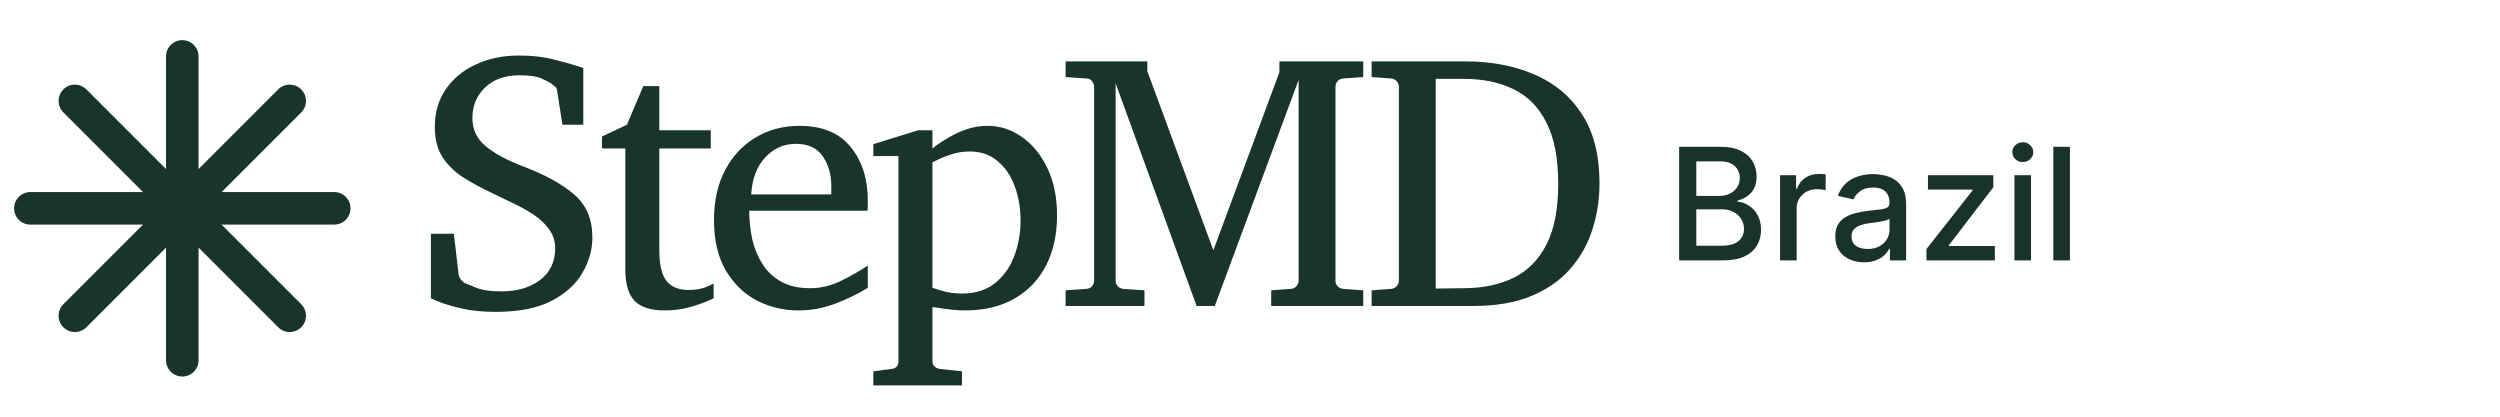
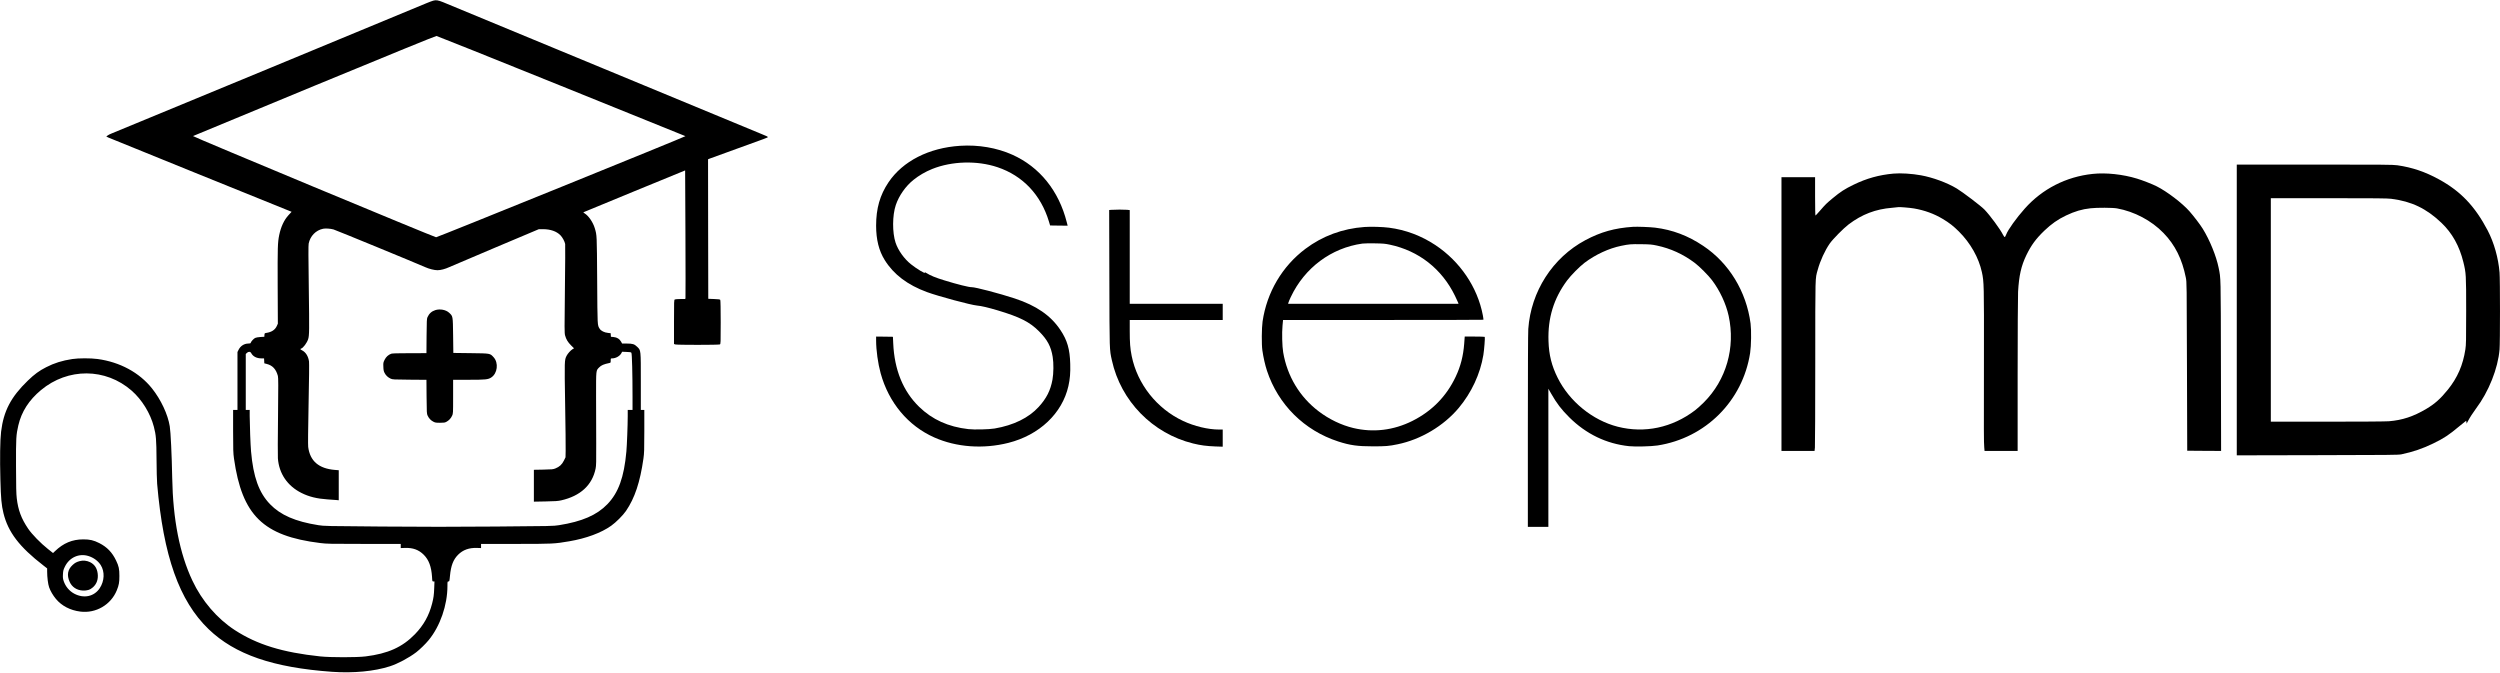
- <svg xmlns="http://www.w3.org/2000/svg" width="192" height="32" viewBox="0 0 192 32" fill="none">
-   <path d="M14 4.333V27.667M22.25 7.75L5.75 24.25M25.667 16H2.333M22.25 24.25L5.75 7.75" stroke="#19332D" stroke-width="2.5" stroke-linecap="round" stroke-linejoin="round" />
-   <path d="M45.494 18.236C45.494 19.175 45.239 20.082 44.728 20.957C44.227 21.832 43.43 22.552 42.336 23.117C41.251 23.673 39.829 23.951 38.07 23.951C37.068 23.951 36.193 23.865 35.445 23.691C34.698 23.518 34.119 23.345 33.709 23.172C33.299 22.999 33.094 22.912 33.094 22.912V17.949H34.857L35.227 21.121C35.245 21.23 35.304 21.349 35.404 21.477C35.505 21.604 35.6 21.691 35.691 21.736C35.737 21.745 36.001 21.855 36.484 22.064C36.977 22.274 37.656 22.379 38.522 22.379C39.715 22.379 40.7 22.087 41.475 21.504C42.249 20.921 42.637 20.109 42.637 19.07C42.637 18.505 42.477 18.013 42.158 17.594C41.848 17.165 41.443 16.787 40.941 16.459C40.44 16.131 39.902 15.835 39.328 15.57C38.763 15.297 38.225 15.037 37.715 14.791C36.949 14.426 36.238 14.039 35.582 13.629C34.926 13.21 34.397 12.695 33.996 12.084C33.595 11.473 33.395 10.694 33.395 9.746C33.395 8.634 33.677 7.668 34.242 6.848C34.807 6.027 35.578 5.394 36.553 4.947C37.528 4.492 38.631 4.264 39.861 4.264C40.864 4.264 41.748 4.364 42.514 4.564C43.279 4.756 43.958 4.947 44.551 5.139L44.797 5.221V9.582H43.197L42.773 6.902C42.755 6.775 42.696 6.684 42.596 6.629C42.505 6.565 42.418 6.492 42.336 6.41C42.263 6.355 42.035 6.237 41.652 6.055C41.279 5.872 40.695 5.781 39.902 5.781C38.781 5.781 37.897 6.096 37.25 6.725C36.603 7.344 36.279 8.128 36.279 9.076C36.279 9.933 36.612 10.644 37.277 11.209C37.952 11.774 38.918 12.298 40.176 12.781C41.871 13.419 43.179 14.139 44.1 14.941C45.029 15.734 45.494 16.833 45.494 18.236ZM54.806 21.791V22.912C54.806 22.912 54.628 22.99 54.273 23.145C53.926 23.299 53.466 23.454 52.892 23.609C52.327 23.764 51.707 23.842 51.032 23.842C49.984 23.842 49.218 23.596 48.736 23.104C48.261 22.602 48.025 21.8 48.025 20.697V11.4H46.233V10.484L48.148 9.582L49.405 6.615H50.636V10.006H54.587V11.4H50.636V19.221C50.636 20.333 50.823 21.121 51.196 21.586C51.57 22.042 52.131 22.27 52.878 22.27C53.425 22.27 53.881 22.192 54.245 22.037C54.619 21.873 54.806 21.791 54.806 21.791ZM66.647 22.105C65.863 22.588 65.015 22.999 64.104 23.336C63.201 23.673 62.276 23.842 61.328 23.842C60.198 23.842 59.136 23.591 58.143 23.09C57.158 22.579 56.361 21.809 55.75 20.779C55.14 19.749 54.834 18.455 54.834 16.896C54.834 15.438 55.117 14.167 55.682 13.082C56.247 11.997 57.026 11.159 58.02 10.566C59.013 9.965 60.144 9.664 61.41 9.664C63.151 9.664 64.459 10.206 65.334 11.291C66.209 12.367 66.647 13.738 66.647 15.406C66.647 15.497 66.647 15.62 66.647 15.775C66.647 15.921 66.638 16.058 66.619 16.186H57.541C57.541 16.896 57.614 17.607 57.76 18.318C57.915 19.02 58.17 19.658 58.526 20.232C58.881 20.807 59.36 21.267 59.961 21.613C60.563 21.96 61.315 22.133 62.217 22.133C63.019 22.133 63.798 21.951 64.555 21.586C65.32 21.212 66.018 20.816 66.647 20.396V22.105ZM63.844 14.928V14.312C63.844 13.392 63.621 12.617 63.174 11.988C62.737 11.359 62.053 11.045 61.123 11.045C60.203 11.045 59.419 11.391 58.772 12.084C58.125 12.777 57.765 13.725 57.692 14.928H63.844ZM81.181 16.555C81.181 18.022 80.898 19.303 80.333 20.396C79.768 21.49 78.957 22.338 77.9 22.939C76.843 23.541 75.576 23.842 74.099 23.842C73.762 23.842 73.397 23.819 73.005 23.773C72.622 23.728 72.294 23.682 72.021 23.637C71.747 23.6 71.611 23.582 71.611 23.582V27.752C71.611 27.925 71.67 28.062 71.788 28.162C71.907 28.262 72.053 28.322 72.226 28.34L73.88 28.518V29.598H67.072V28.518L68.412 28.34C68.803 28.312 68.999 28.116 68.999 27.752V11.988H67.072V11.072L70.517 10.006H71.611V11.4C71.611 11.4 71.725 11.314 71.953 11.141C72.189 10.967 72.504 10.767 72.896 10.539C73.297 10.302 73.748 10.097 74.249 9.924C74.76 9.751 75.288 9.664 75.835 9.664C76.802 9.664 77.686 9.951 78.488 10.525C79.299 11.091 79.951 11.888 80.443 12.918C80.935 13.948 81.181 15.16 81.181 16.555ZM78.378 16.951C78.378 15.985 78.228 15.101 77.927 14.299C77.635 13.497 77.198 12.854 76.615 12.371C76.04 11.879 75.325 11.633 74.468 11.633C74.003 11.633 73.552 11.701 73.115 11.838C72.677 11.975 72.317 12.116 72.034 12.262C71.752 12.398 71.611 12.467 71.611 12.467V22.105C71.611 22.105 71.843 22.178 72.308 22.324C72.782 22.47 73.306 22.543 73.88 22.543C74.91 22.543 75.753 22.279 76.409 21.75C77.075 21.221 77.567 20.533 77.886 19.686C78.214 18.829 78.378 17.917 78.378 16.951ZM104.698 23.5H97.629V22.297L99.12 22.188C99.32 22.169 99.471 22.096 99.571 21.969C99.68 21.841 99.735 21.709 99.735 21.572V6.137L93.295 23.5H91.901L85.68 6.396V21.572C85.68 21.709 85.73 21.841 85.831 21.969C85.94 22.096 86.095 22.169 86.295 22.188L87.895 22.297V23.5H81.838V22.297L83.438 22.188C83.638 22.169 83.784 22.096 83.876 21.969C83.976 21.841 84.026 21.709 84.026 21.572V6.643C84.026 6.506 83.976 6.374 83.876 6.246C83.784 6.109 83.638 6.036 83.438 6.027L81.838 5.918V4.715H88.114V5.467L93.186 19.221L98.258 5.549V4.715H104.698V5.918L103.18 6.027C102.98 6.036 102.825 6.109 102.715 6.246C102.615 6.374 102.565 6.506 102.565 6.643V21.572C102.565 21.709 102.615 21.841 102.715 21.969C102.825 22.096 102.98 22.169 103.18 22.188L104.698 22.297V23.5ZM122.841 14.066C122.841 15.288 122.664 16.463 122.308 17.594C121.953 18.724 121.388 19.736 120.613 20.629C119.847 21.513 118.845 22.215 117.605 22.734C116.375 23.245 114.88 23.5 113.121 23.5H105.341V22.297L106.818 22.188C107.018 22.169 107.169 22.096 107.269 21.969C107.379 21.841 107.433 21.709 107.433 21.572V6.643C107.433 6.506 107.379 6.374 107.269 6.246C107.169 6.109 107.018 6.036 106.818 6.027L105.341 5.918V4.715H112.56C114.52 4.715 116.274 5.048 117.824 5.713C119.373 6.369 120.595 7.385 121.488 8.762C122.39 10.138 122.841 11.906 122.841 14.066ZM119.67 14.121C119.67 12.162 119.369 10.594 118.767 9.418C118.175 8.233 117.332 7.376 116.238 6.848C115.153 6.319 113.873 6.055 112.396 6.055H110.263V22.16L112.533 22.133C113.973 22.115 115.226 21.841 116.293 21.312C117.359 20.775 118.188 19.922 118.781 18.756C119.373 17.589 119.67 16.044 119.67 14.121Z" fill="#19332D" />
-   <path d="M128.959 20V11.273H132.155C132.774 11.273 133.287 11.375 133.693 11.579C134.099 11.781 134.403 12.055 134.605 12.402C134.807 12.746 134.908 13.133 134.908 13.565C134.908 13.929 134.841 14.236 134.707 14.486C134.574 14.733 134.395 14.932 134.17 15.082C133.949 15.23 133.705 15.338 133.438 15.406V15.492C133.727 15.506 134.01 15.599 134.286 15.773C134.564 15.943 134.794 16.186 134.976 16.501C135.158 16.817 135.249 17.2 135.249 17.652C135.249 18.098 135.143 18.499 134.933 18.854C134.726 19.206 134.405 19.486 133.97 19.693C133.536 19.898 132.98 20 132.304 20H128.959ZM130.276 18.871H132.176C132.807 18.871 133.259 18.749 133.531 18.504C133.804 18.26 133.94 17.954 133.94 17.588C133.94 17.312 133.871 17.06 133.732 16.829C133.592 16.599 133.393 16.416 133.135 16.28C132.879 16.143 132.575 16.075 132.223 16.075H130.276V18.871ZM130.276 15.048H132.04C132.335 15.048 132.601 14.992 132.837 14.878C133.075 14.764 133.264 14.605 133.403 14.401C133.545 14.193 133.616 13.949 133.616 13.668C133.616 13.307 133.49 13.004 133.237 12.76C132.984 12.516 132.597 12.393 132.074 12.393H130.276V15.048ZM136.708 20V13.454H137.94V14.494H138.008C138.127 14.142 138.337 13.865 138.638 13.663C138.942 13.459 139.286 13.357 139.67 13.357C139.749 13.357 139.843 13.359 139.951 13.365C140.062 13.371 140.148 13.378 140.211 13.386V14.605C140.16 14.591 140.069 14.575 139.938 14.558C139.808 14.538 139.677 14.528 139.546 14.528C139.245 14.528 138.977 14.592 138.741 14.72C138.508 14.845 138.323 15.02 138.187 15.244C138.05 15.466 137.982 15.719 137.982 16.003V20H136.708ZM143.16 20.145C142.745 20.145 142.37 20.068 142.035 19.915C141.7 19.759 141.434 19.533 141.238 19.237C141.045 18.942 140.948 18.579 140.948 18.151C140.948 17.781 141.019 17.477 141.161 17.239C141.303 17 141.495 16.811 141.737 16.672C141.978 16.533 142.248 16.428 142.546 16.357C142.844 16.285 143.148 16.232 143.458 16.195C143.85 16.149 144.168 16.112 144.413 16.084C144.657 16.053 144.835 16.003 144.945 15.935C145.056 15.867 145.112 15.756 145.112 15.602V15.572C145.112 15.2 145.006 14.912 144.796 14.707C144.589 14.503 144.279 14.401 143.867 14.401C143.438 14.401 143.1 14.496 142.853 14.686C142.609 14.874 142.44 15.082 142.346 15.312L141.148 15.04C141.29 14.642 141.498 14.321 141.771 14.077C142.046 13.829 142.363 13.651 142.721 13.54C143.079 13.426 143.455 13.369 143.85 13.369C144.112 13.369 144.388 13.401 144.681 13.463C144.977 13.523 145.252 13.633 145.508 13.796C145.766 13.957 145.978 14.189 146.143 14.49C146.308 14.788 146.39 15.176 146.39 15.653V20H145.146V19.105H145.094C145.012 19.27 144.888 19.432 144.724 19.591C144.559 19.75 144.347 19.882 144.089 19.987C143.83 20.092 143.521 20.145 143.16 20.145ZM143.437 19.122C143.789 19.122 144.09 19.053 144.34 18.913C144.593 18.774 144.785 18.592 144.915 18.368C145.049 18.141 145.116 17.898 145.116 17.639V16.796C145.07 16.841 144.982 16.884 144.852 16.923C144.724 16.96 144.577 16.993 144.413 17.021C144.248 17.047 144.087 17.071 143.931 17.094C143.775 17.114 143.644 17.131 143.539 17.145C143.292 17.176 143.066 17.229 142.862 17.303C142.66 17.376 142.498 17.483 142.376 17.622C142.256 17.759 142.197 17.94 142.197 18.168C142.197 18.483 142.313 18.722 142.546 18.884C142.779 19.043 143.076 19.122 143.437 19.122ZM147.951 20V19.126L151.496 14.622V14.562H148.066V13.454H153.086V14.383L149.676 18.832V18.892H153.205V20H147.951ZM154.708 20V13.454H155.982V20H154.708ZM155.352 12.445C155.13 12.445 154.94 12.371 154.781 12.223C154.624 12.072 154.546 11.893 154.546 11.686C154.546 11.476 154.624 11.297 154.781 11.149C154.94 10.999 155.13 10.923 155.352 10.923C155.573 10.923 155.762 10.999 155.918 11.149C156.077 11.297 156.157 11.476 156.157 11.686C156.157 11.893 156.077 12.072 155.918 12.223C155.762 12.371 155.573 12.445 155.352 12.445ZM158.971 11.273V20H157.696V11.273H158.971Z" fill="#19332C" />
+ <svg xmlns="http://www.w3.org/2000/svg" version="1.0" width="5727pt" height="1541pt" viewBox="0 0 5727 1541" preserveAspectRatio="xMidYMid meet">
+   <g transform="translate(0,1541) scale(0.1,-0.1)" fill="#000000" stroke="none">
+     <path d="M9925 15395 c-27 -7 -99 -35 -160 -60 -285 -121 -7148 -2960 -7205 -2981 -36 -14 -79 -35 -95 -48 l-30 -24 55 -26 c30 -14 919 -375 1975 -802 1056 -427 1986 -803 2067 -836 l148 -60 -69 -75 c-103 -111 -175 -266 -215 -458 -35 -174 -38 -271 -35 -1159 l4 -871 -24 -53 c-40 -88 -117 -139 -238 -158 -41 -6 -42 -8 -45 -48 l-3 -41 -90 -5 c-55 -4 -102 -12 -121 -22 -36 -20 -89 -77 -99 -107 -5 -18 -15 -21 -58 -21 -94 -1 -178 -55 -221 -142 l-26 -52 0 -663 0 -663 -50 0 -50 0 0 -487 c0 -432 3 -504 20 -627 185 -1302 668 -1775 1977 -1936 150 -19 223 -20 1002 -20 l841 0 0 -47 0 -48 95 3 c183 7 319 -42 434 -158 115 -115 173 -272 188 -505 6 -104 6 -105 31 -105 l25 0 -6 -152 c-6 -161 -15 -223 -48 -353 -71 -277 -196 -500 -393 -703 -288 -297 -619 -446 -1131 -509 -203 -25 -802 -25 -1040 0 -862 91 -1445 271 -1955 602 -406 264 -754 669 -973 1135 -291 617 -445 1399 -462 2355 -10 525 -35 1053 -56 1179 -44 274 -203 612 -406 867 -291 365 -735 605 -1248 675 -154 21 -441 21 -580 -1 -230 -35 -412 -92 -597 -187 -160 -81 -269 -161 -421 -308 -387 -374 -555 -696 -612 -1170 -23 -191 -29 -615 -16 -1100 11 -431 25 -580 70 -765 107 -436 364 -773 914 -1198 l87 -68 0 -72 c0 -129 20 -289 45 -360 29 -84 89 -187 156 -267 132 -159 328 -261 558 -290 357 -46 703 156 837 488 48 119 59 179 59 327 0 162 -13 224 -75 353 -89 187 -207 310 -386 401 -129 65 -216 86 -369 85 -250 -1 -452 -85 -645 -270 l-45 -43 -115 91 c-167 132 -370 340 -456 468 -156 231 -228 422 -260 695 -12 101 -16 263 -17 735 -2 647 2 715 53 936 73 314 244 579 519 808 617 514 1480 509 2076 -12 237 -207 430 -521 510 -829 50 -190 58 -295 61 -752 1 -233 8 -483 14 -555 143 -1657 505 -2679 1178 -3328 603 -581 1475 -881 2832 -978 486 -34 964 11 1320 126 182 58 434 192 605 322 81 62 215 192 285 278 263 320 430 801 430 1242 0 100 1 102 23 102 22 0 23 5 35 128 22 235 75 372 186 484 112 112 252 162 433 156 l93 -3 0 48 0 47 793 0 c855 0 887 2 1227 60 388 66 734 194 961 356 109 77 270 238 339 339 201 294 323 659 400 1201 17 123 20 195 20 627 l0 487 -40 0 -40 0 0 643 c0 744 3 718 -83 802 -65 63 -104 75 -240 75 l-106 0 -23 42 c-34 63 -93 100 -170 107 l-63 6 -3 41 -3 41 -62 7 c-83 8 -160 47 -189 94 -54 86 -51 43 -58 1112 -7 1054 -6 1027 -54 1190 -41 138 -141 284 -232 341 -19 12 -33 23 -30 26 2 2 528 219 1168 482 l1163 477 7 -1446 c3 -795 4 -1457 1 -1472 l-5 -28 -109 0 c-61 0 -119 -5 -130 -10 -18 -10 -19 -27 -19 -516 l0 -504 26 -10 c36 -14 999 -13 1025 0 18 10 19 26 19 508 0 295 -4 503 -10 512 -7 12 -39 16 -142 20 l-133 5 -3 1598 -2 1598 36 15 c20 9 305 112 633 230 664 239 701 253 701 264 0 9 -38 28 -140 68 -41 17 -1679 695 -3640 1507 -1961 813 -3608 1495 -3660 1515 -116 46 -160 53 -225 35z m2935 -1955 c1559 -628 2838 -1145 2842 -1149 10 -9 -5681 -2316 -5712 -2316 -40 1 -5584 2308 -5569 2318 8 5 1261 524 2784 1153 1787 738 2779 1143 2795 1140 14 -1 1301 -517 2860 -1146z m-5220 -3286 c51 -14 1906 -777 2101 -864 91 -41 210 -70 281 -70 73 0 178 28 268 70 47 22 528 227 1070 455 l984 415 94 0 c172 0 312 -49 401 -140 46 -47 97 -141 108 -200 3 -19 1 -484 -6 -1035 -11 -906 -11 -1006 4 -1059 24 -89 63 -154 137 -228 l68 -67 -34 -20 c-45 -28 -110 -100 -136 -151 -50 -98 -50 -101 -34 -1099 9 -509 14 -994 12 -1077 l-3 -150 -38 -77 c-44 -89 -101 -141 -194 -178 -53 -21 -78 -23 -275 -27 l-218 -4 0 -365 0 -365 268 5 c220 4 283 8 358 25 440 100 711 349 788 727 14 69 16 149 14 585 -2 278 -3 757 -3 1065 0 624 -3 593 70 668 49 50 104 74 238 102 25 5 27 9 27 55 0 49 1 50 31 50 85 0 179 53 215 122 l15 30 101 -4 c80 -2 102 -6 112 -20 14 -19 26 -488 26 -1015 l0 -293 -55 0 -55 0 0 -142 c0 -205 -18 -673 -31 -813 -53 -588 -181 -941 -434 -1204 -242 -251 -580 -398 -1110 -482 -124 -20 -191 -22 -1443 -31 -905 -8 -1719 -8 -2625 0 -1251 9 -1318 11 -1442 31 -530 84 -868 231 -1110 482 -254 264 -383 623 -434 1209 -13 146 -30 603 -31 808 l0 142 -45 0 -45 0 0 640 0 641 25 24 c34 35 80 34 99 -3 40 -78 126 -122 237 -122 l58 0 3 -56 3 -57 55 -14 c134 -34 214 -120 256 -276 10 -39 11 -218 3 -925 -6 -482 -7 -915 -3 -962 26 -349 218 -631 539 -792 172 -87 356 -132 597 -148 84 -5 177 -12 206 -15 l52 -5 0 344 0 344 -87 7 c-371 30 -572 204 -613 527 -6 48 -2 387 9 983 12 570 15 934 10 974 -17 118 -72 208 -153 252 -50 26 -56 35 -27 44 47 15 132 129 160 215 27 84 28 195 15 1150 -10 726 -11 999 -3 1040 35 173 163 305 331 340 54 11 167 4 238 -16z m-5615 -7481 c118 -36 222 -113 282 -207 96 -151 87 -365 -22 -530 -127 -192 -364 -243 -584 -126 -113 60 -201 166 -242 288 -18 54 -21 80 -17 157 4 80 10 102 43 171 102 213 323 314 540 247z" />
+     <path d="M9973 8306 c-85 -27 -143 -79 -181 -164 -15 -32 -17 -86 -20 -429 l-3 -393 -387 -1 c-270 0 -397 -4 -419 -12 -68 -25 -120 -73 -153 -140 -30 -62 -32 -70 -28 -159 2 -74 8 -103 28 -141 29 -57 76 -102 139 -131 44 -20 64 -21 433 -24 l387 -3 3 -387 c3 -369 4 -389 24 -433 29 -63 74 -110 131 -139 42 -22 61 -25 153 -25 89 0 111 3 146 22 58 31 103 79 130 138 24 50 24 52 24 438 l0 387 353 0 c388 0 447 6 518 51 146 93 175 337 56 466 -83 90 -68 87 -522 93 l-400 5 -5 400 c-6 454 -3 439 -93 522 -73 67 -207 92 -314 59z" />
+     <path d="M1822 2555 c-71 -20 -106 -39 -159 -88 -114 -105 -136 -233 -67 -387 52 -117 162 -190 295 -198 103 -6 174 16 239 75 87 78 123 184 108 312 -15 125 -73 212 -173 262 -77 38 -163 46 -243 24z" />
+     <path d="M21994 12070 c-715 -46 -1313 -351 -1640 -836 -196 -292 -284 -599 -284 -993 0 -318 64 -575 197 -788 205 -330 522 -570 968 -734 265 -97 1009 -297 1150 -309 94 -8 252 -45 470 -110 510 -153 734 -266 946 -479 192 -192 276 -349 314 -587 24 -143 21 -378 -5 -521 -45 -247 -137 -429 -317 -626 -228 -249 -574 -419 -1007 -493 -126 -22 -470 -30 -604 -14 -460 52 -825 218 -1126 510 -367 356 -568 848 -594 1455 l-7 150 -192 3 -193 2 0 -89 c0 -222 42 -527 104 -752 185 -673 629 -1204 1229 -1470 506 -225 1120 -270 1698 -124 710 180 1232 675 1374 1301 36 160 48 302 42 506 -9 341 -68 544 -227 781 -220 330 -552 558 -1045 720 -346 114 -904 260 -983 258 -64 -2 -329 64 -627 156 -201 61 -320 110 -412 168 -34 21 -41 23 -36 9 12 -33 -186 87 -318 192 -155 123 -294 318 -353 494 -77 232 -75 626 5 863 72 214 224 431 403 575 127 102 272 187 433 252 451 180 1027 196 1493 40 579 -194 994 -631 1179 -1245 l27 -90 201 -3 201 -2 -20 77 c-182 723 -623 1269 -1248 1549 -355 159 -777 231 -1196 204z" />
+     <path d="M51240 8310 l0 -3331 1848 4 c1640 3 1855 5 1922 19 273 58 478 128 728 248 244 118 360 194 608 402 78 65 144 118 147 118 3 0 7 -15 9 -32 l3 -33 29 55 c41 79 121 203 186 290 292 387 504 920 540 1356 13 158 13 1595 0 1760 -27 332 -126 684 -272 964 -291 555 -618 899 -1118 1172 -316 173 -608 272 -951 322 -93 14 -330 16 -1893 16 l-1786 0 0 -3330z m3540 2546 c463 -59 804 -222 1149 -551 247 -236 411 -530 502 -900 62 -254 64 -284 64 -1120 0 -680 -2 -772 -18 -878 -55 -360 -180 -649 -402 -924 -165 -205 -297 -323 -492 -439 -295 -175 -549 -259 -857 -284 -80 -6 -615 -10 -1417 -10 l-1289 0 0 2560 0 2560 1323 0 c1092 0 1343 -3 1437 -14z" />
+     <path d="M43375 11433 c-329 -30 -614 -109 -910 -253 -208 -101 -303 -163 -477 -307 -148 -123 -161 -135 -303 -298 -48 -55 -91 -101 -96 -103 -5 -2 -9 180 -9 437 l0 441 -385 0 -385 0 0 -3135 0 -3135 379 0 379 0 8 78 c4 42 8 921 8 1952 1 2049 -3 1903 56 2118 57 209 165 443 275 602 71 102 317 351 433 439 305 231 619 351 996 381 72 6 136 13 143 15 19 6 264 -14 358 -30 243 -42 459 -120 661 -241 147 -88 245 -164 369 -288 265 -264 454 -600 526 -930 48 -219 50 -292 47 -1981 -3 -1718 -3 -1909 7 -2032 l7 -83 379 0 379 0 0 1738 c0 964 5 1813 10 1907 21 371 71 593 190 840 111 228 217 373 411 560 162 155 310 259 499 349 201 95 364 144 562 165 147 17 507 15 605 -3 396 -71 789 -279 1064 -563 265 -272 427 -597 512 -1023 21 -104 21 -127 26 -2035 l6 -1930 388 -3 388 -2 -4 1957 c-4 2077 -1 1987 -53 2241 -53 263 -204 635 -363 891 -59 96 -208 291 -305 401 -165 187 -517 455 -751 572 -94 48 -327 139 -450 176 -322 99 -715 141 -1017 108 -607 -64 -1154 -344 -1555 -795 -191 -214 -385 -485 -425 -593 -11 -32 -27 -58 -34 -58 -7 0 -24 22 -38 50 -67 133 -300 449 -428 581 -82 84 -497 399 -633 481 -222 133 -545 252 -819 302 -207 38 -463 54 -631 39z" />
+     <path d="M25457 10603 l-48 -4 4 -1562 c4 -1691 2 -1627 58 -1881 204 -932 931 -1676 1860 -1905 174 -43 307 -60 507 -68 l172 -6 0 196 0 197 -84 0 c-250 0 -565 75 -826 198 -601 282 -1045 844 -1175 1486 -35 172 -45 306 -45 584 l0 242 1065 0 1065 0 0 185 0 185 -1065 0 -1065 0 0 1074 0 1073 -61 7 c-63 6 -274 6 -362 -1z" />
+     <path d="M31255 10210 c-500 -36 -960 -207 -1349 -499 -534 -401 -885 -997 -983 -1666 -21 -147 -24 -524 -5 -660 24 -165 62 -334 106 -468 256 -775 854 -1369 1634 -1621 268 -87 443 -111 797 -111 287 0 364 6 560 47 531 108 1055 420 1401 832 293 350 494 781 565 1215 19 119 41 398 32 414 -2 4 -106 7 -231 7 l-228 0 -12 -162 c-21 -280 -82 -520 -195 -758 -211 -448 -544 -788 -993 -1013 -430 -215 -895 -271 -1352 -162 -275 66 -554 200 -792 381 -436 330 -722 805 -815 1354 -23 133 -31 447 -15 609 l12 131 2293 0 c1260 0 2294 2 2297 5 3 3 -3 49 -13 103 -122 642 -521 1232 -1089 1609 -324 214 -681 348 -1060 397 -146 19 -422 27 -565 16z m584 -405 c662 -140 1191 -555 1491 -1170 37 -77 71 -150 75 -162 l6 -23 -1951 0 -1952 0 7 27 c3 15 28 73 55 130 315 668 927 1124 1640 1223 36 5 164 7 285 5 191 -3 236 -7 344 -30z" />
+     <path d="M37410 10214 c-421 -28 -739 -117 -1095 -307 -748 -401 -1244 -1173 -1305 -2032 -6 -86 -10 -983 -10 -2337 l0 -2198 235 0 235 0 0 1583 0 1582 63 -110 c127 -224 235 -365 417 -546 385 -382 848 -605 1368 -660 144 -15 509 -6 652 16 1101 170 1952 1020 2122 2120 25 166 30 518 10 675 -97 734 -493 1383 -1085 1778 -349 234 -704 368 -1102 417 -114 14 -409 25 -505 19z m545 -429 c314 -66 604 -198 868 -397 104 -77 314 -288 394 -394 181 -239 322 -542 383 -819 158 -728 -54 -1469 -568 -1983 -65 -65 -155 -146 -200 -180 -524 -400 -1158 -534 -1774 -377 -576 147 -1106 579 -1375 1120 -138 277 -200 523 -210 841 -18 529 119 975 425 1388 90 120 284 317 401 406 250 189 560 332 841 389 180 37 219 40 455 37 205 -3 244 -6 360 -31z" />
+   </g>
</svg>
